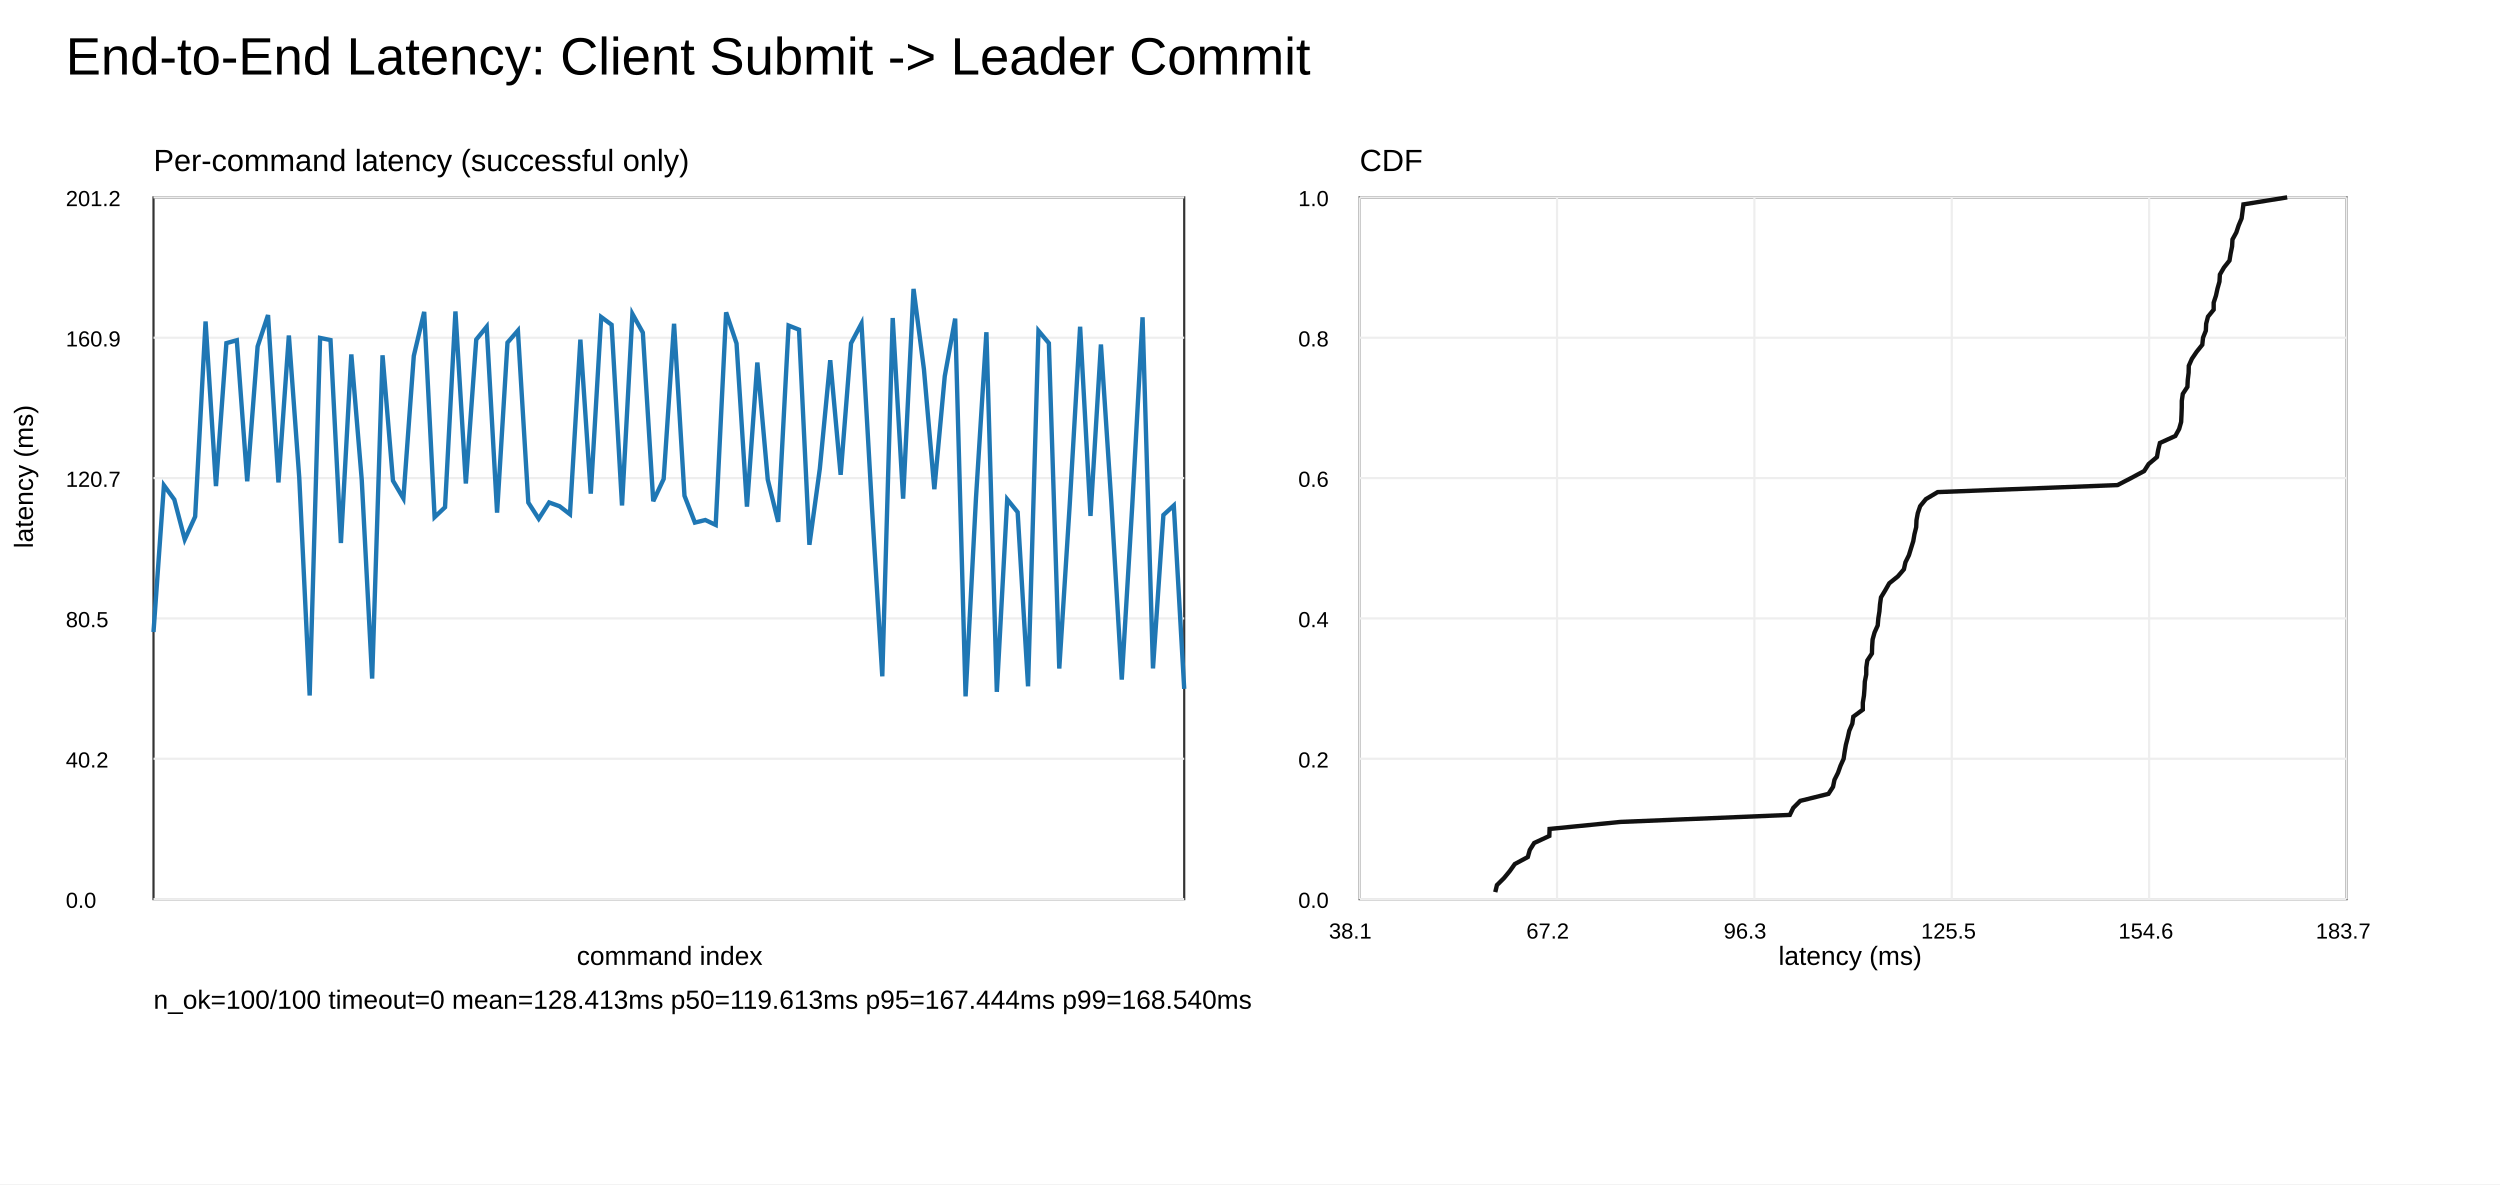
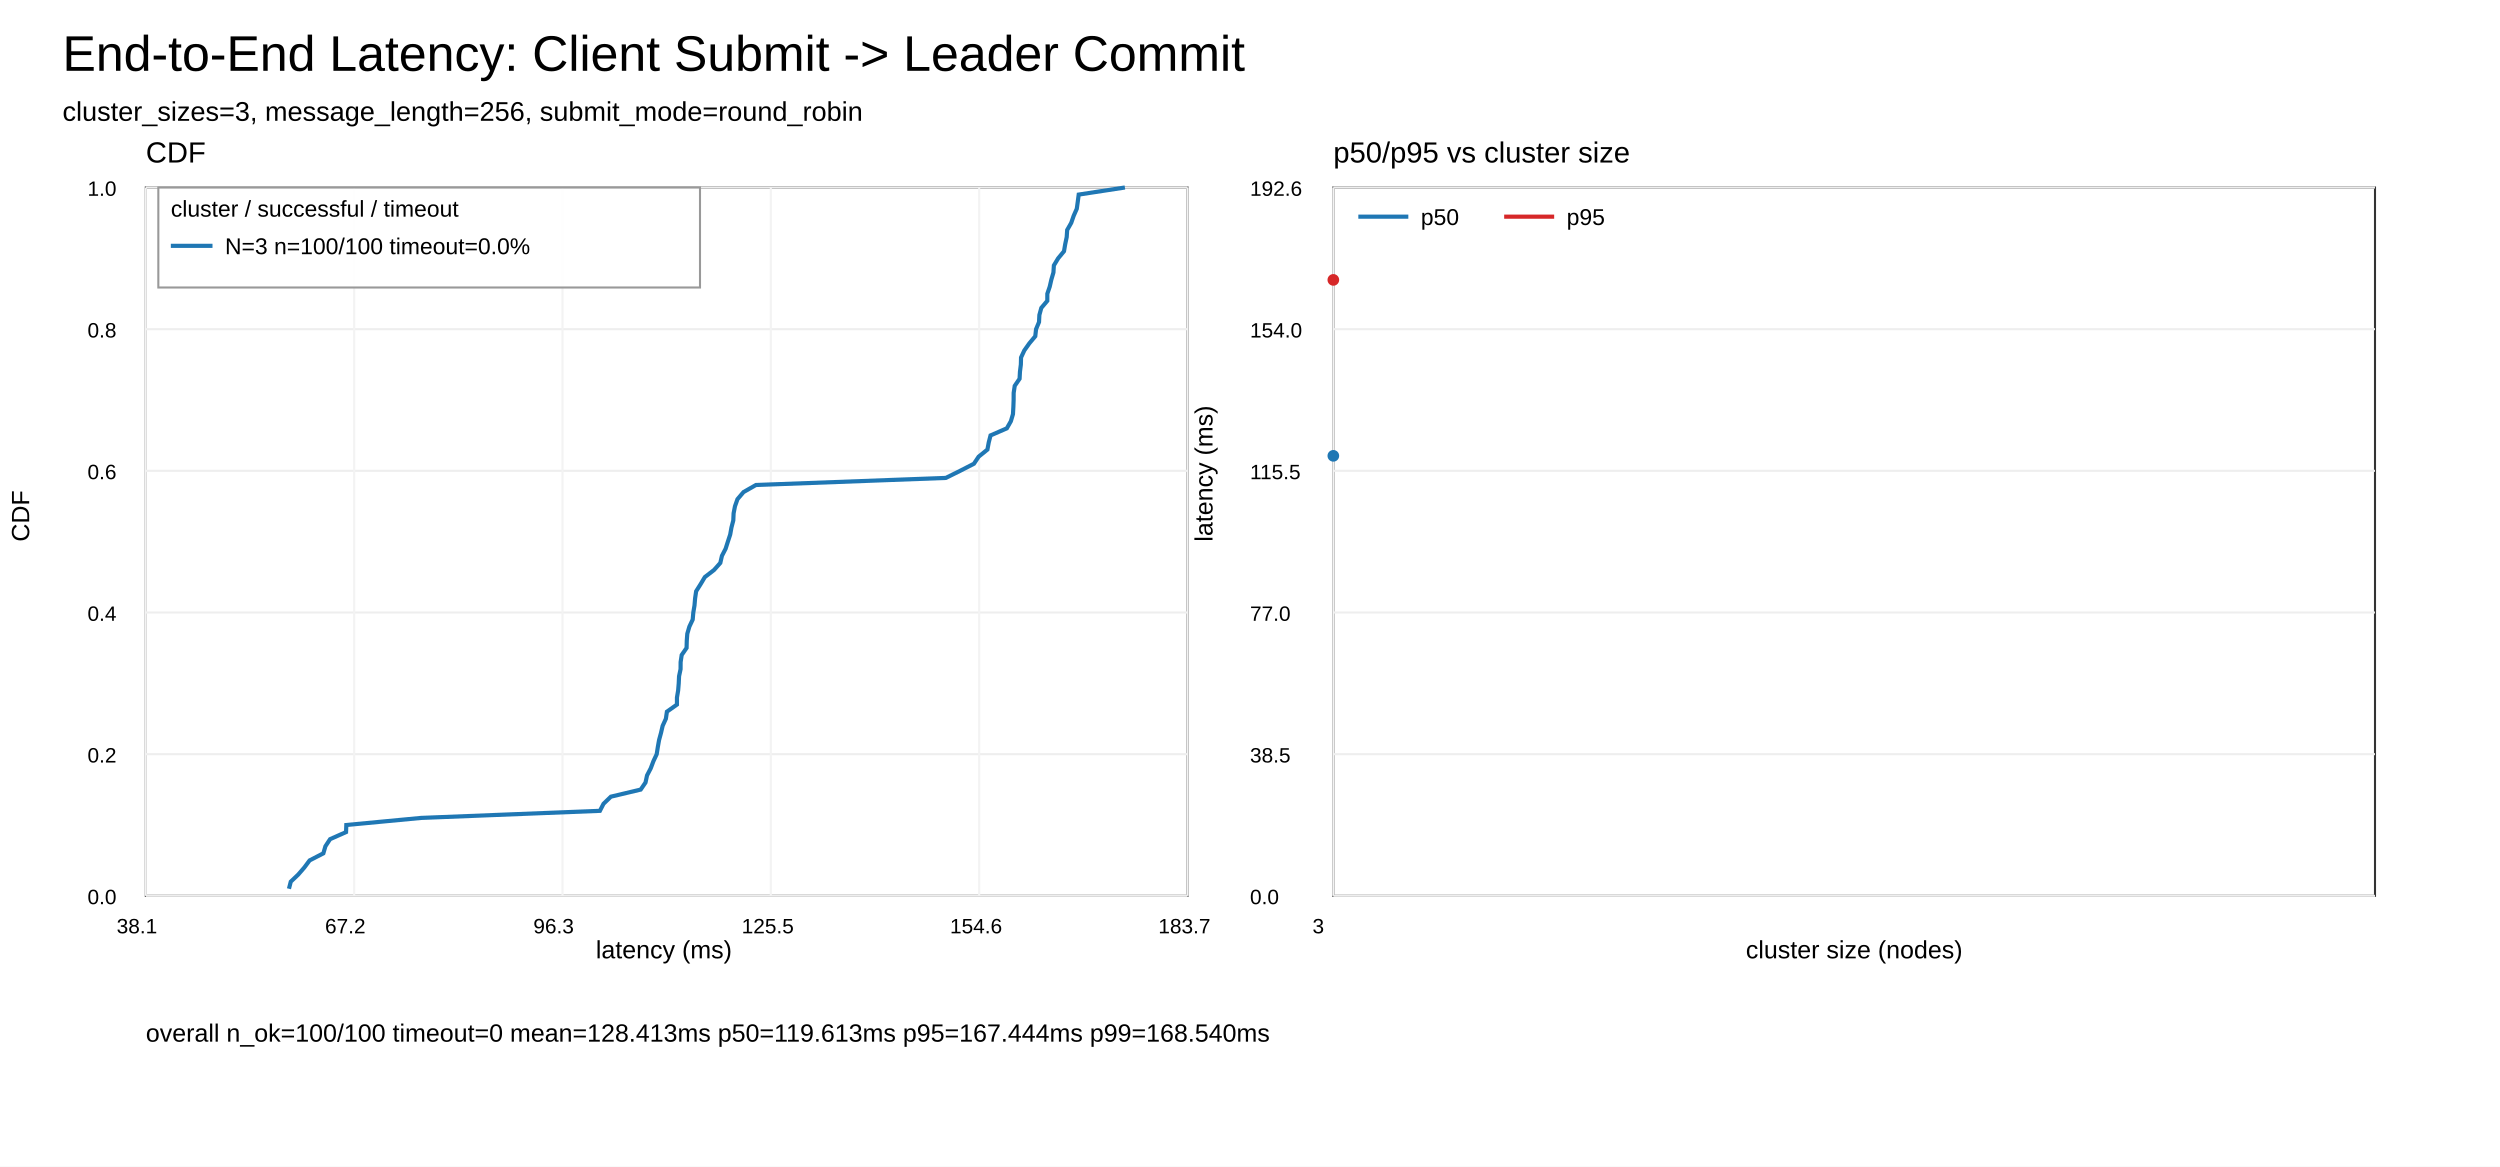
- <svg xmlns="http://www.w3.org/2000/svg" width="1140" height="540" viewBox="0 0 1140 540">
+ <svg xmlns="http://www.w3.org/2000/svg" width="1200" height="560" viewBox="0 0 1200 560">
  <rect x="0" y="0" width="100%" height="100%" fill="white" />
  <text x="30" y="34" font-size="24" font-family="Arial">End-to-End Latency: Client Submit -&gt; Leader Commit</text>
-   <rect x="70" y="90" width="470" height="320" fill="none" stroke="#333" />
-   <line x1="70" y1="410.0" x2="540" y2="410.0" stroke="#eee" />
-   <text x="30" y="414.0" font-size="10" font-family="Arial">0.0</text>
-   <line x1="70" y1="346.0" x2="540" y2="346.0" stroke="#eee" />
-   <text x="30" y="350.0" font-size="10" font-family="Arial">40.2</text>
-   <line x1="70" y1="282.0" x2="540" y2="282.0" stroke="#eee" />
-   <text x="30" y="286.0" font-size="10" font-family="Arial">80.5</text>
-   <line x1="70" y1="218.0" x2="540" y2="218.0" stroke="#eee" />
-   <text x="30" y="222.0" font-size="10" font-family="Arial">120.7</text>
-   <line x1="70" y1="154.0" x2="540" y2="154.0" stroke="#eee" />
-   <text x="30" y="158.0" font-size="10" font-family="Arial">160.9</text>
-   <line x1="70" y1="90.0" x2="540" y2="90.0" stroke="#eee" />
-   <text x="30" y="94.0" font-size="10" font-family="Arial">201.2</text>
-   <path d="M 70.00 288.20 L 74.75 221.31 L 79.49 227.81 L 84.24 245.99 L 88.99 235.56 L 93.74 146.58 L 98.48 221.67 L 103.23 156.47 L 107.98 155.15 L 112.73 219.47 L 117.47 157.98 L 122.22 143.67 L 126.97 219.99 L 131.72 152.98 L 136.46 217.86 L 141.21 317.15 L 145.96 154.09 L 150.71 155.07 L 155.45 247.62 L 160.20 161.61 L 164.95 218.79 L 169.70 309.44 L 174.44 162.01 L 179.19 219.19 L 183.94 227.27 L 188.69 162.30 L 193.43 142.21 L 198.18 235.81 L 202.93 231.31 L 207.68 142.01 L 212.42 220.49 L 217.17 154.83 L 221.92 148.98 L 226.67 233.77 L 231.41 156.23 L 236.16 150.75 L 240.91 229.17 L 245.66 236.55 L 250.40 229.12 L 255.15 230.84 L 259.90 234.49 L 264.65 154.87 L 269.39 225.11 L 274.14 144.57 L 278.89 148.09 L 283.64 230.49 L 288.38 143.13 L 293.13 151.66 L 297.88 228.55 L 302.63 218.41 L 307.37 147.62 L 312.12 226.05 L 316.87 238.30 L 321.62 237.13 L 326.36 239.37 L 331.11 142.43 L 335.86 156.62 L 340.61 231.04 L 345.35 165.30 L 350.10 218.71 L 354.85 237.96 L 359.60 148.45 L 364.34 150.32 L 369.09 248.43 L 373.84 213.75 L 378.59 164.25 L 383.33 216.51 L 388.08 156.54 L 392.83 147.53 L 397.58 230.91 L 402.32 308.41 L 407.07 145.01 L 411.82 227.41 L 416.57 131.74 L 421.31 168.37 L 426.06 223.07 L 430.81 171.55 L 435.56 145.28 L 440.30 317.55 L 445.05 227.04 L 449.80 151.49 L 454.55 315.49 L 459.29 227.67 L 464.04 233.54 L 468.79 312.96 L 473.54 150.83 L 478.28 156.48 L 483.03 304.86 L 487.78 230.26 L 492.53 148.99 L 497.27 235.28 L 502.02 157.09 L 506.77 229.01 L 511.52 309.90 L 516.26 231.30 L 521.01 144.68 L 525.76 304.80 L 530.51 234.85 L 535.25 230.51 L 540.00 314.13" fill="none" stroke="#1f77b4" stroke-width="2" />
-   <text x="70" y="78" font-size="14" font-family="Arial">Per-command latency (successful only)</text>
-   <text x="263.0" y="440" font-size="12" font-family="Arial">command index</text>
-   <text x="15" y="250.0" font-size="12" font-family="Arial" transform="rotate(-90 15,250.0)">latency (ms)</text>
-   <rect x="620" y="90" width="450" height="320" fill="none" stroke="#333" />
-   <line x1="620" y1="410.0" x2="1070" y2="410.0" stroke="#eee" />
-   <text x="592" y="414.0" font-size="10" font-family="Arial">0.0</text>
-   <line x1="620" y1="346.0" x2="1070" y2="346.0" stroke="#eee" />
-   <text x="592" y="350.0" font-size="10" font-family="Arial">0.2</text>
-   <line x1="620" y1="282.0" x2="1070" y2="282.0" stroke="#eee" />
-   <text x="592" y="286.0" font-size="10" font-family="Arial">0.4</text>
-   <line x1="620" y1="218.0" x2="1070" y2="218.0" stroke="#eee" />
-   <text x="592" y="222.0" font-size="10" font-family="Arial">0.6</text>
-   <line x1="620" y1="154.0" x2="1070" y2="154.0" stroke="#eee" />
-   <text x="592" y="158.0" font-size="10" font-family="Arial">0.8</text>
-   <line x1="620" y1="90.0" x2="1070" y2="90.0" stroke="#eee" />
-   <text x="592" y="94.0" font-size="10" font-family="Arial">1.0</text>
-   <line x1="620.0" y1="90" x2="620.0" y2="410" stroke="#eee" />
-   <text x="606.0" y="428" font-size="10" font-family="Arial">38.1</text>
-   <line x1="710.0" y1="90" x2="710.0" y2="410" stroke="#eee" />
-   <text x="696.0" y="428" font-size="10" font-family="Arial">67.2</text>
-   <line x1="800.0" y1="90" x2="800.0" y2="410" stroke="#eee" />
-   <text x="786.0" y="428" font-size="10" font-family="Arial">96.3</text>
-   <line x1="890.0" y1="90" x2="890.0" y2="410" stroke="#eee" />
-   <text x="876.0" y="428" font-size="10" font-family="Arial">125.5</text>
-   <line x1="980.0" y1="90" x2="980.0" y2="410" stroke="#eee" />
-   <text x="966.0" y="428" font-size="10" font-family="Arial">154.6</text>
-   <line x1="1070.0" y1="90" x2="1070.0" y2="410" stroke="#eee" />
-   <text x="1056.0" y="428" font-size="10" font-family="Arial">183.7</text>
-   <path d="M 681.83 406.80 L 682.61 403.60 L 685.83 400.40 L 688.47 397.20 L 690.75 394.00 L 696.69 390.80 L 697.58 387.60 L 699.59 384.40 L 706.49 381.20 L 706.61 378.00 L 738.87 374.80 L 816.16 371.60 L 817.73 368.40 L 820.90 365.20 L 833.78 362.00 L 835.86 358.80 L 836.52 355.60 L 838.12 352.40 L 839.26 349.20 L 840.70 346.00 L 841.17 342.80 L 841.73 339.60 L 842.56 336.40 L 843.27 333.20 L 844.66 330.00 L 845.11 326.80 L 849.44 323.60 L 849.45 320.40 L 849.96 317.20 L 850.21 314.00 L 850.36 310.80 L 851.00 307.60 L 851.03 304.40 L 851.49 301.20 L 853.60 298.00 L 853.69 294.80 L 853.91 291.60 L 854.80 288.40 L 856.24 285.20 L 856.51 282.00 L 857.02 278.80 L 857.28 275.60 L 857.73 272.40 L 859.66 269.20 L 861.49 266.00 L 865.46 262.80 L 868.18 259.60 L 868.88 256.40 L 870.46 253.20 L 871.44 250.00 L 872.44 246.80 L 872.99 243.60 L 873.78 240.40 L 873.92 237.20 L 874.51 234.00 L 875.59 230.80 L 878.20 227.60 L 883.56 224.40 L 965.59 221.20 L 971.76 218.00 L 977.73 214.80 L 979.78 211.60 L 983.57 208.40 L 984.13 205.20 L 984.91 202.00 L 991.95 198.80 L 993.69 195.60 L 994.60 192.40 L 994.76 189.20 L 994.88 186.00 L 994.90 182.80 L 995.36 179.60 L 997.46 176.40 L 997.62 173.20 L 998.01 170.00 L 998.09 166.80 L 999.51 163.60 L 1001.68 160.40 L 1004.24 157.20 L 1004.58 154.00 L 1005.86 150.80 L 1006.01 147.60 L 1006.84 144.40 L 1009.43 141.20 L 1009.44 138.00 L 1010.48 134.80 L 1011.18 131.60 L 1012.08 128.40 L 1012.27 125.20 L 1014.12 122.00 L 1016.65 118.80 L 1017.17 115.60 L 1017.82 112.40 L 1018.01 109.20 L 1019.76 106.00 L 1020.82 102.80 L 1022.17 99.60 L 1022.60 96.40 L 1023.00 93.20 L 1042.96 90.00" fill="none" stroke="#111" stroke-width="2" />
-   <text x="620" y="78" font-size="14" font-family="Arial">CDF</text>
-   <text x="811.0" y="440" font-size="12" font-family="Arial">latency (ms)</text>
-   <text x="70" y="460" font-size="12" font-family="Arial">n_ok=100/100 timeout=0 mean=128.413ms p50=119.613ms p95=167.444ms p99=168.540ms</text>
+   <text x="30" y="58" font-size="13" font-family="Arial">cluster_sizes=3, message_length=256, submit_mode=round_robin</text>
+   <rect x="70" y="90" width="500" height="340" fill="none" stroke="#333" />
+   <line x1="70" y1="430.0" x2="570" y2="430.0" stroke="#eee" />
+   <text x="42" y="434.0" font-size="10" font-family="Arial">0.0</text>
+   <line x1="70" y1="362.0" x2="570" y2="362.0" stroke="#eee" />
+   <text x="42" y="366.0" font-size="10" font-family="Arial">0.2</text>
+   <line x1="70" y1="294.0" x2="570" y2="294.0" stroke="#eee" />
+   <text x="42" y="298.0" font-size="10" font-family="Arial">0.4</text>
+   <line x1="70" y1="226.0" x2="570" y2="226.0" stroke="#eee" />
+   <text x="42" y="230.0" font-size="10" font-family="Arial">0.6</text>
+   <line x1="70" y1="158.0" x2="570" y2="158.0" stroke="#eee" />
+   <text x="42" y="162.0" font-size="10" font-family="Arial">0.8</text>
+   <line x1="70" y1="90.0" x2="570" y2="90.0" stroke="#eee" />
+   <text x="42" y="94.0" font-size="10" font-family="Arial">1.0</text>
+   <line x1="70.0" y1="90" x2="70.0" y2="430" stroke="#f3f3f3" />
+   <text x="56.0" y="448" font-size="10" font-family="Arial">38.1</text>
+   <line x1="170.0" y1="90" x2="170.0" y2="430" stroke="#f3f3f3" />
+   <text x="156.0" y="448" font-size="10" font-family="Arial">67.2</text>
+   <line x1="270.0" y1="90" x2="270.0" y2="430" stroke="#f3f3f3" />
+   <text x="256.0" y="448" font-size="10" font-family="Arial">96.3</text>
+   <line x1="370.0" y1="90" x2="370.0" y2="430" stroke="#f3f3f3" />
+   <text x="356.0" y="448" font-size="10" font-family="Arial">125.5</text>
+   <line x1="470.0" y1="90" x2="470.0" y2="430" stroke="#f3f3f3" />
+   <text x="456.0" y="448" font-size="10" font-family="Arial">154.6</text>
+   <line x1="570.0" y1="90" x2="570.0" y2="430" stroke="#f3f3f3" />
+   <text x="556.0" y="448" font-size="10" font-family="Arial">183.7</text>
+   <path d="M 138.70 426.60 L 139.57 423.20 L 143.14 419.80 L 146.08 416.40 L 148.61 413.00 L 155.21 409.60 L 156.20 406.20 L 158.44 402.80 L 166.10 399.40 L 166.23 396.00 L 202.08 392.60 L 287.95 389.20 L 289.70 385.80 L 293.23 382.40 L 307.53 379.00 L 309.85 375.60 L 310.58 372.20 L 312.35 368.80 L 313.63 365.40 L 315.22 362.00 L 315.75 358.60 L 316.36 355.20 L 317.28 351.80 L 318.07 348.40 L 319.62 345.00 L 320.12 341.60 L 324.93 338.20 L 324.94 334.80 L 325.51 331.40 L 325.79 328.00 L 325.95 324.60 L 326.67 321.20 L 326.70 317.80 L 327.21 314.40 L 329.56 311.00 L 329.65 307.60 L 329.90 304.20 L 330.89 300.80 L 332.49 297.40 L 332.79 294.00 L 333.36 290.60 L 333.65 287.20 L 334.15 283.80 L 336.29 280.40 L 338.32 277.00 L 342.73 273.60 L 345.75 270.20 L 346.53 266.80 L 348.29 263.40 L 349.37 260.00 L 350.49 256.60 L 351.10 253.20 L 351.98 249.80 L 352.13 246.40 L 352.79 243.00 L 353.99 239.60 L 356.89 236.20 L 362.84 232.80 L 453.99 229.40 L 460.85 226.00 L 467.48 222.60 L 469.75 219.20 L 473.96 215.80 L 474.59 212.40 L 475.46 209.00 L 483.28 205.60 L 485.21 202.20 L 486.22 198.80 L 486.41 195.40 L 486.54 192.00 L 486.56 188.60 L 487.07 185.20 L 489.40 181.80 L 489.58 178.40 L 490.01 175.00 L 490.10 171.60 L 491.68 168.20 L 494.09 164.80 L 496.93 161.40 L 497.31 158.00 L 498.73 154.60 L 498.90 151.20 L 499.83 147.80 L 502.70 144.40 L 502.72 141.00 L 503.87 137.60 L 504.65 134.20 L 505.65 130.80 L 505.86 127.40 L 507.91 124.00 L 510.72 120.60 L 511.30 117.20 L 512.02 113.80 L 512.24 110.40 L 514.18 107.00 L 515.36 103.60 L 516.86 100.20 L 517.33 96.80 L 517.78 93.40 L 539.95 90.00" fill="none" stroke="#1f77b4" stroke-width="2" />
+   <text x="70" y="78" font-size="14" font-family="Arial">CDF</text>
+   <text x="286.0" y="460" font-size="12" font-family="Arial">latency (ms)</text>
+   <text x="14" y="260.0" font-size="12" font-family="Arial" transform="rotate(-90 14,260.0)">CDF</text>
+   <rect x="640" y="90" width="500" height="340" fill="none" stroke="#333" />
+   <line x1="640" y1="430.0" x2="1140" y2="430.0" stroke="#eee" />
+   <text x="600" y="434.0" font-size="10" font-family="Arial">0.0</text>
+   <line x1="640" y1="362.0" x2="1140" y2="362.0" stroke="#eee" />
+   <text x="600" y="366.0" font-size="10" font-family="Arial">38.5</text>
+   <line x1="640" y1="294.0" x2="1140" y2="294.0" stroke="#eee" />
+   <text x="600" y="298.0" font-size="10" font-family="Arial">77.0</text>
+   <line x1="640" y1="226.0" x2="1140" y2="226.0" stroke="#eee" />
+   <text x="600" y="230.0" font-size="10" font-family="Arial">115.5</text>
+   <line x1="640" y1="158.0" x2="1140" y2="158.0" stroke="#eee" />
+   <text x="600" y="162.0" font-size="10" font-family="Arial">154.0</text>
+   <line x1="640" y1="90.0" x2="1140" y2="90.0" stroke="#eee" />
+   <text x="600" y="94.0" font-size="10" font-family="Arial">192.6</text>
+   <line x1="640.0" y1="90" x2="640.0" y2="430" stroke="#f3f3f3" />
+   <text x="630.0" y="448" font-size="10" font-family="Arial">3</text>
+   <circle cx="640.00" cy="218.80" r="2.8" fill="#1f77b4" />
+   <circle cx="640.00" cy="134.35" r="2.8" fill="#d62728" />
+   <text x="640" y="78" font-size="14" font-family="Arial">p50/p95 vs cluster size</text>
+   <text x="838.0" y="460" font-size="12" font-family="Arial">cluster size (nodes)</text>
+   <text x="582" y="260.0" font-size="12" font-family="Arial" transform="rotate(-90 582,260.0)">latency (ms)</text>
+   <rect x="76" y="90" width="260" height="48" fill="white" fill-opacity="0.88" stroke="#999" />
+   <text x="82" y="104" font-size="11" font-family="Arial">cluster / successful / timeout</text>
+   <line x1="82" y1="118" x2="102" y2="118" stroke="#1f77b4" stroke-width="2" />
+   <text x="108" y="122" font-size="11" font-family="Arial">N=3 n=100/100 timeout=0.0%</text>
+   <line x1="652" y1="104" x2="676" y2="104" stroke="#1f77b4" stroke-width="2" />
+   <text x="682" y="108" font-size="11" font-family="Arial">p50</text>
+   <line x1="722" y1="104" x2="746" y2="104" stroke="#d62728" stroke-width="2" />
+   <text x="752" y="108" font-size="11" font-family="Arial">p95</text>
+   <text x="70" y="500" font-size="12" font-family="Arial">overall n_ok=100/100 timeout=0 mean=128.413ms p50=119.613ms p95=167.444ms p99=168.540ms</text>
</svg>
